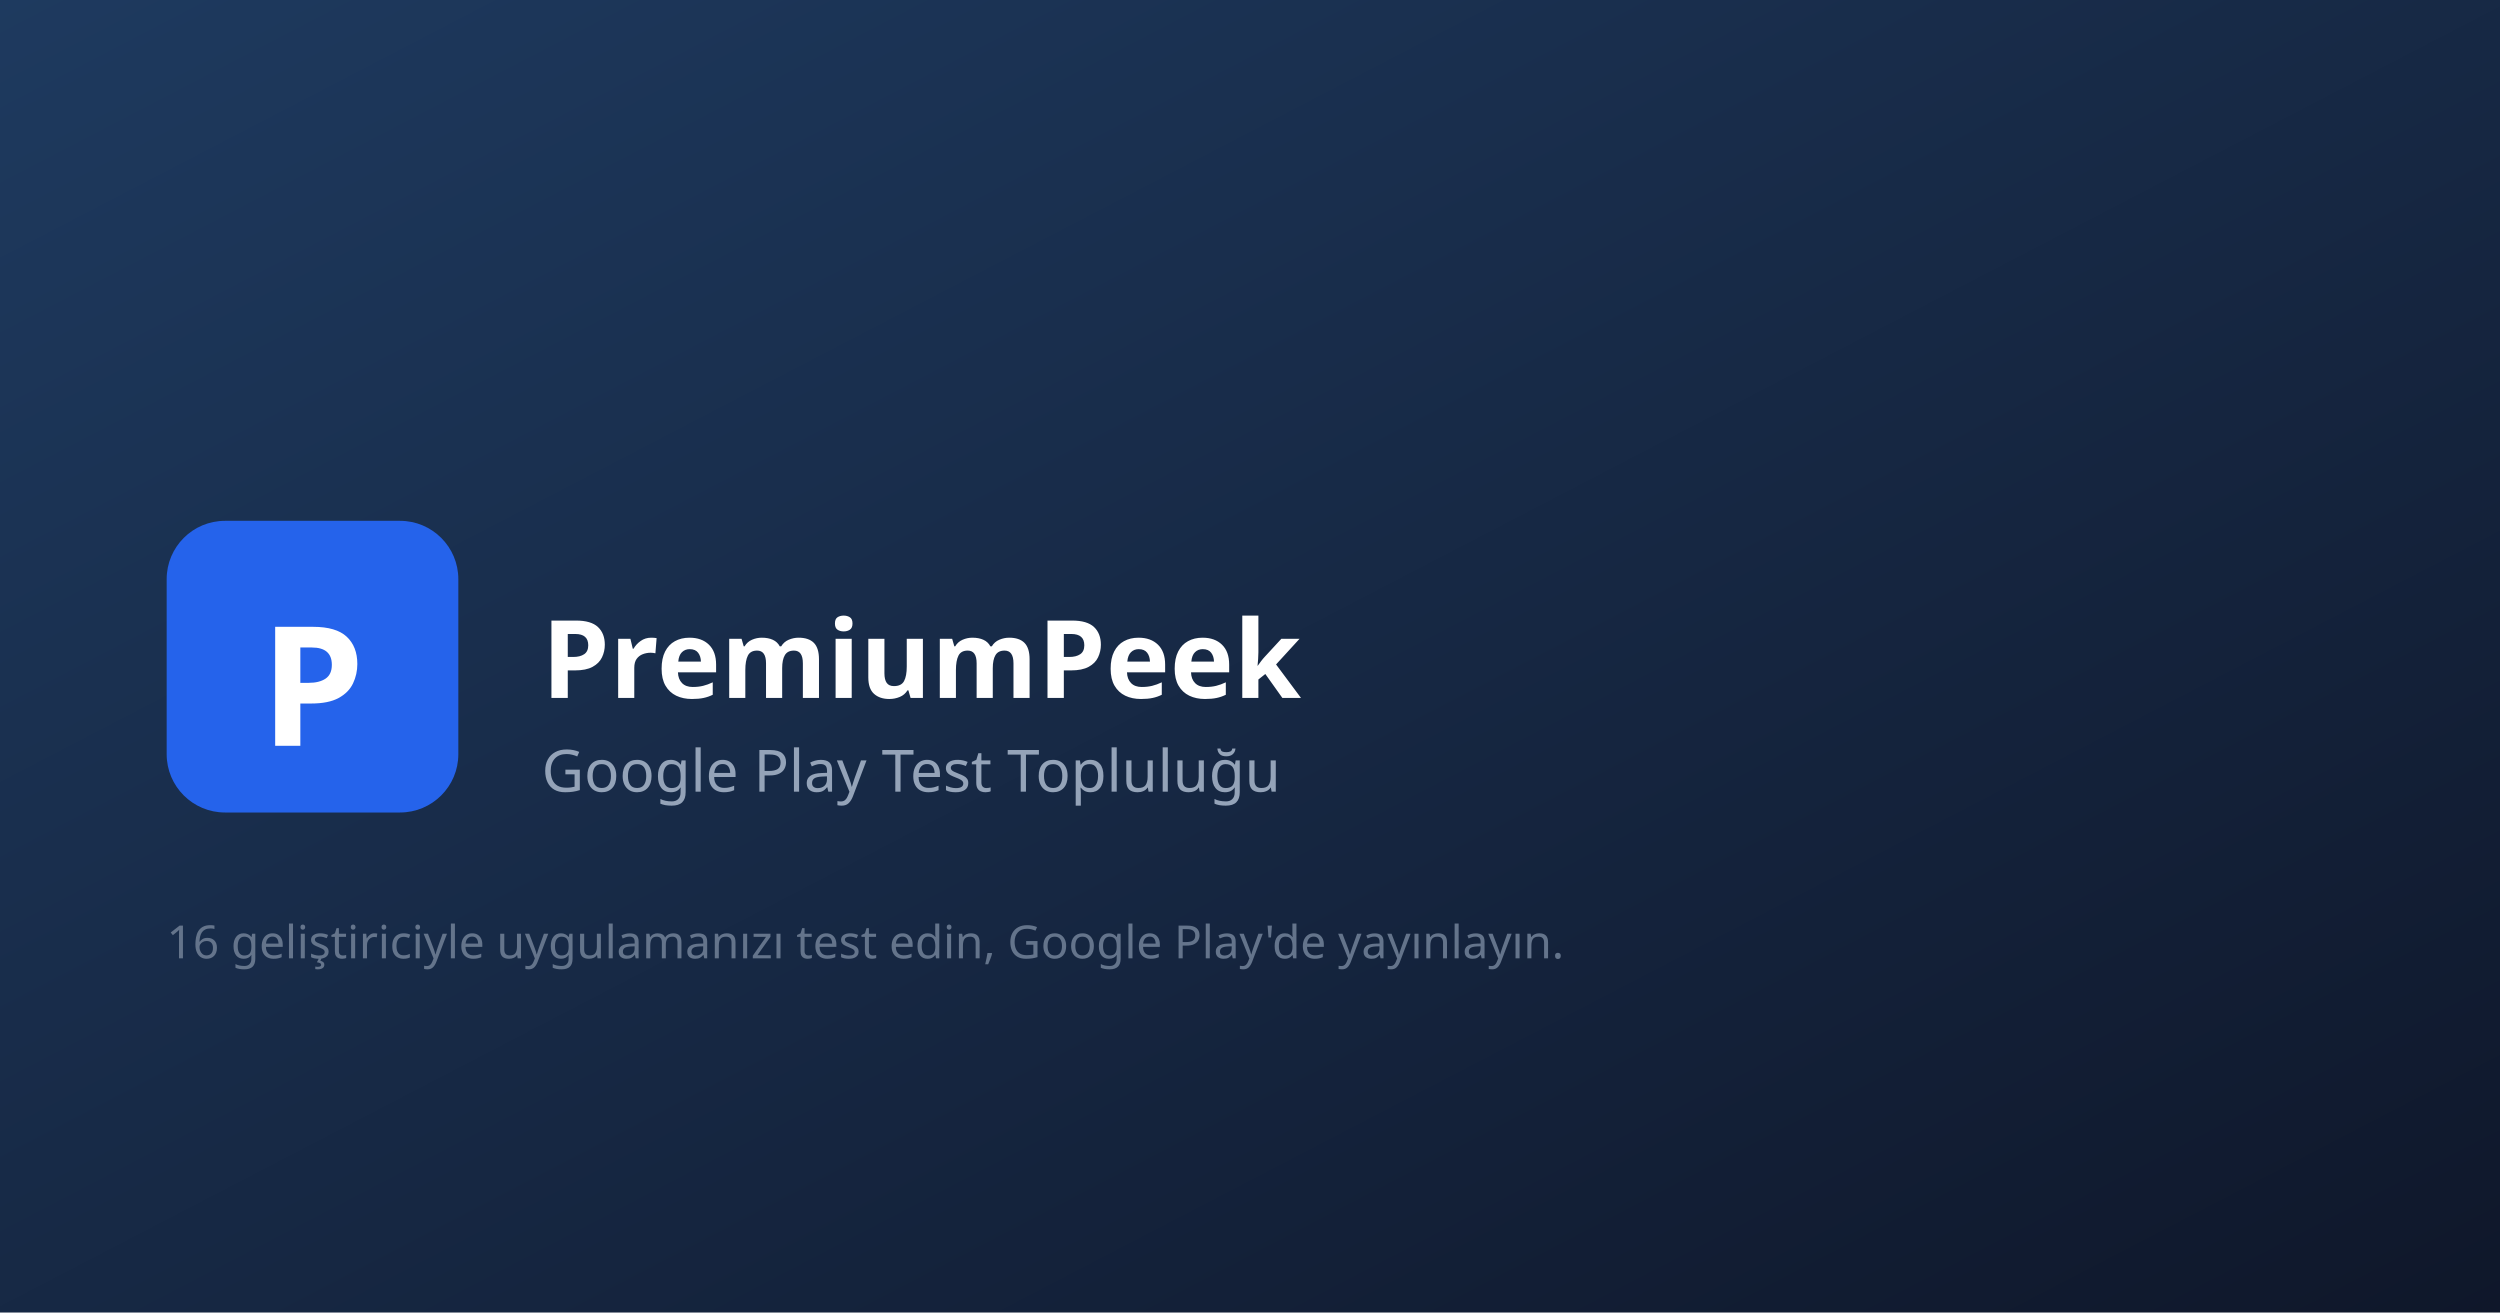
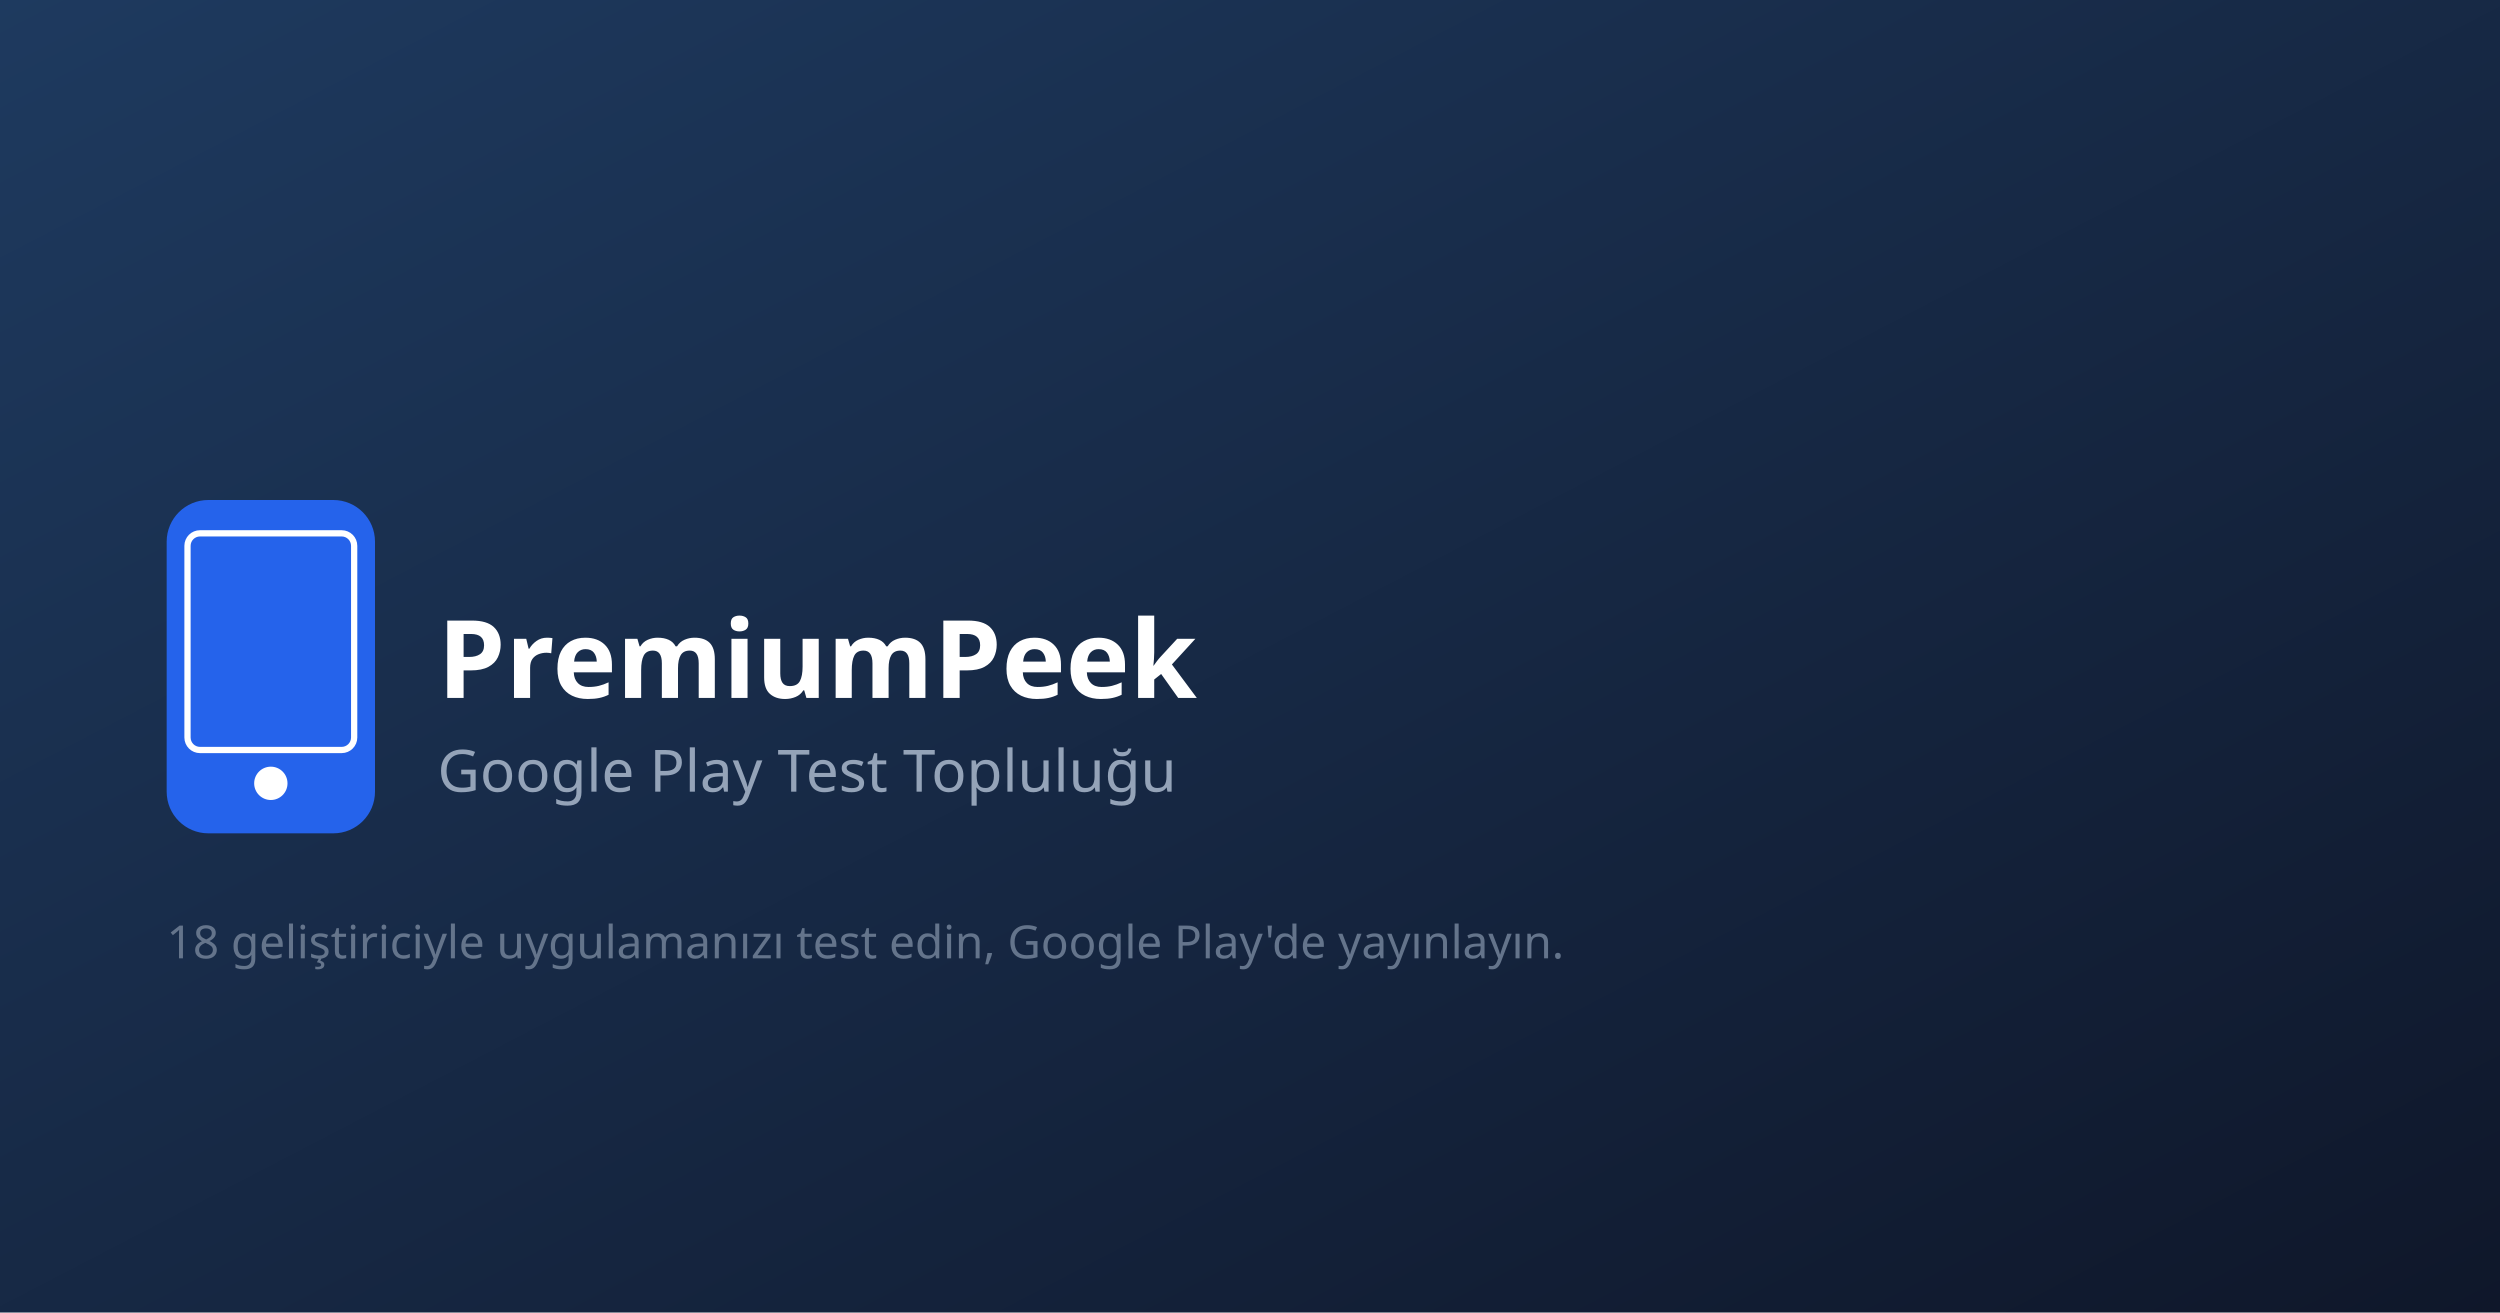
<svg xmlns="http://www.w3.org/2000/svg" width="1200" height="630" viewBox="0 0 1200 630">
  <defs>
    <linearGradient id="bg" x1="0" y1="0" x2="1" y2="1">
      <stop offset="0%" stop-color="#1e3a5f" />
      <stop offset="100%" stop-color="#0f172a" />
    </linearGradient>
  </defs>
  <rect width="1200" height="630" fill="url(#bg)" />
-   <rect x="80" y="250" width="140" height="140" rx="28" fill="#2563eb" />
-   <text x="150" y="358" font-family="system-ui, sans-serif" font-weight="700" font-size="80" fill="white" text-anchor="middle">P</text>
-   <text x="260" y="335" font-family="system-ui, sans-serif" font-weight="700" font-size="52" fill="white">PremiumPeek</text>
-   <text x="260" y="380" font-family="system-ui, sans-serif" font-size="28" fill="#94a3b8">Google Play Test Topluluğu</text>
-   <text x="80" y="460" font-family="system-ui, sans-serif" font-size="22" fill="#64748b">16 geliştiriciyle uygulamanızı test edin, Google Play'de yayınlayın.</text>
+   <rect x="80" y="240" width="100" height="160" rx="20" fill="#2563eb" />
+   <rect x="90" y="256" width="80" height="104" rx="6" fill="none" stroke="white" stroke-width="3" />
+   <circle cx="130" cy="376" r="8" fill="white" />
+   <text x="210" y="335" font-family="system-ui, sans-serif" font-weight="700" font-size="52" fill="white">PremiumPeek</text>
+   <text x="210" y="380" font-family="system-ui, sans-serif" font-size="28" fill="#94a3b8">Google Play Test Topluluğu</text>
+   <text x="80" y="460" font-family="system-ui, sans-serif" font-size="22" fill="#64748b">18 geliştiriciyle uygulamanızı test edin, Google Play'de yayınlayın.</text>
</svg>
